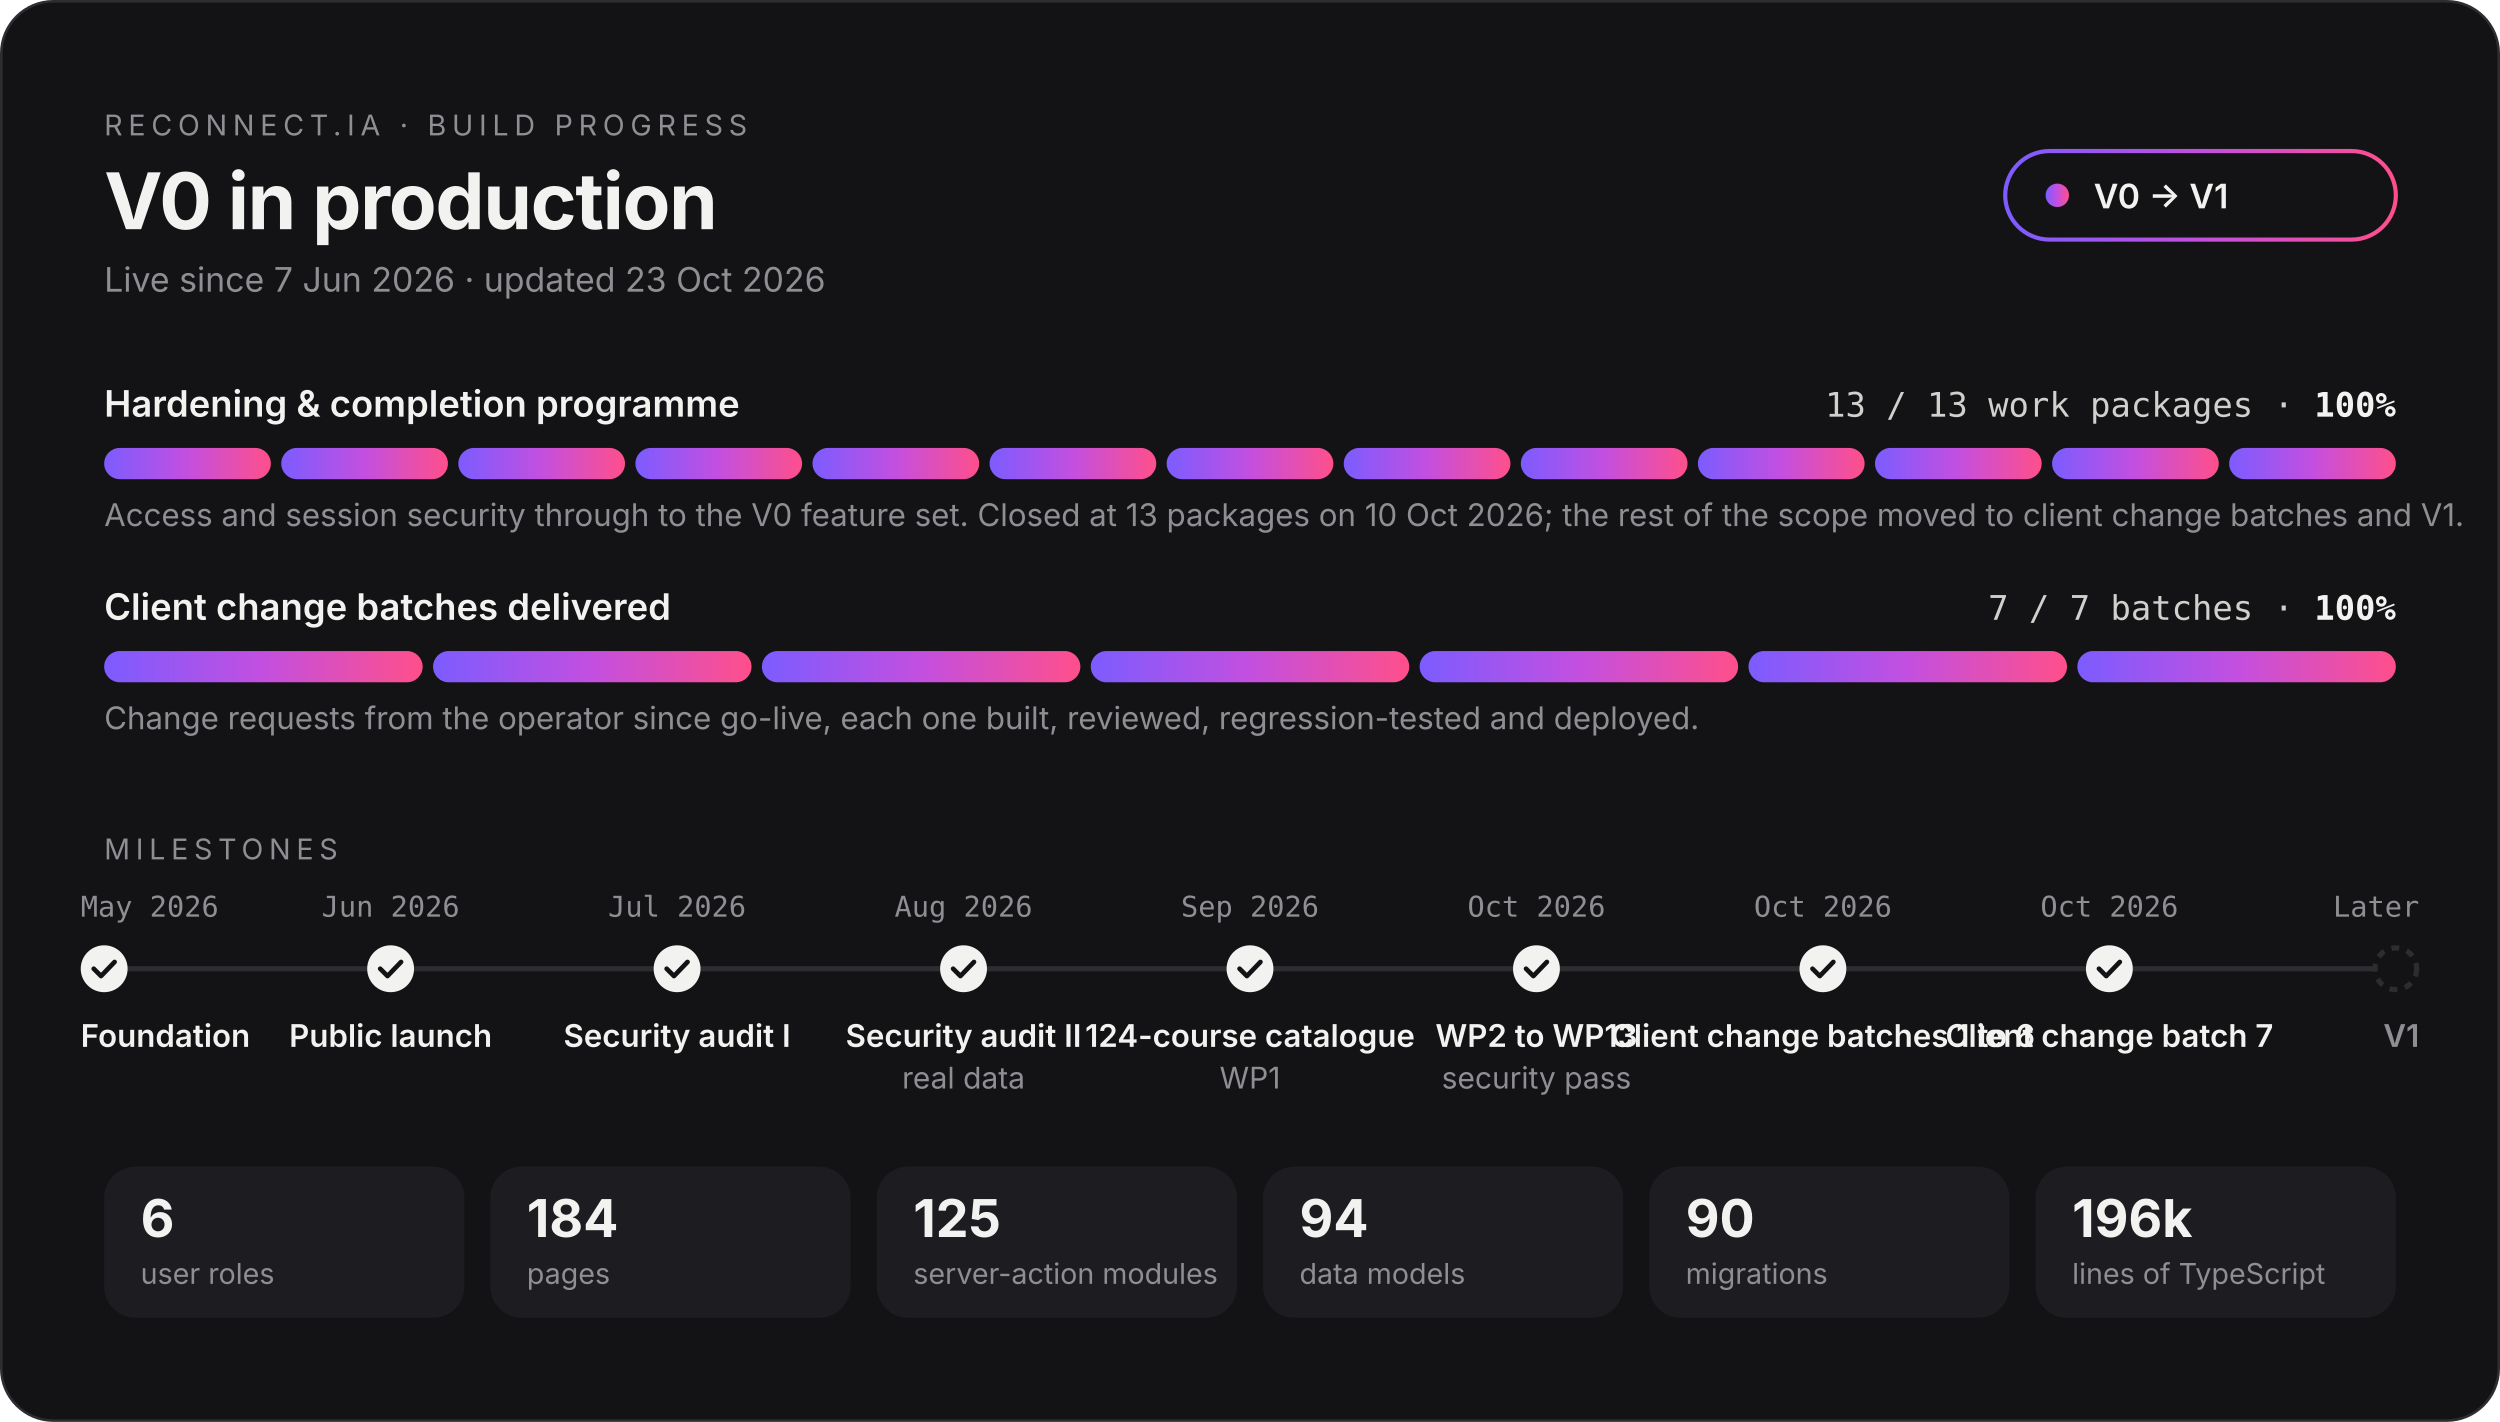
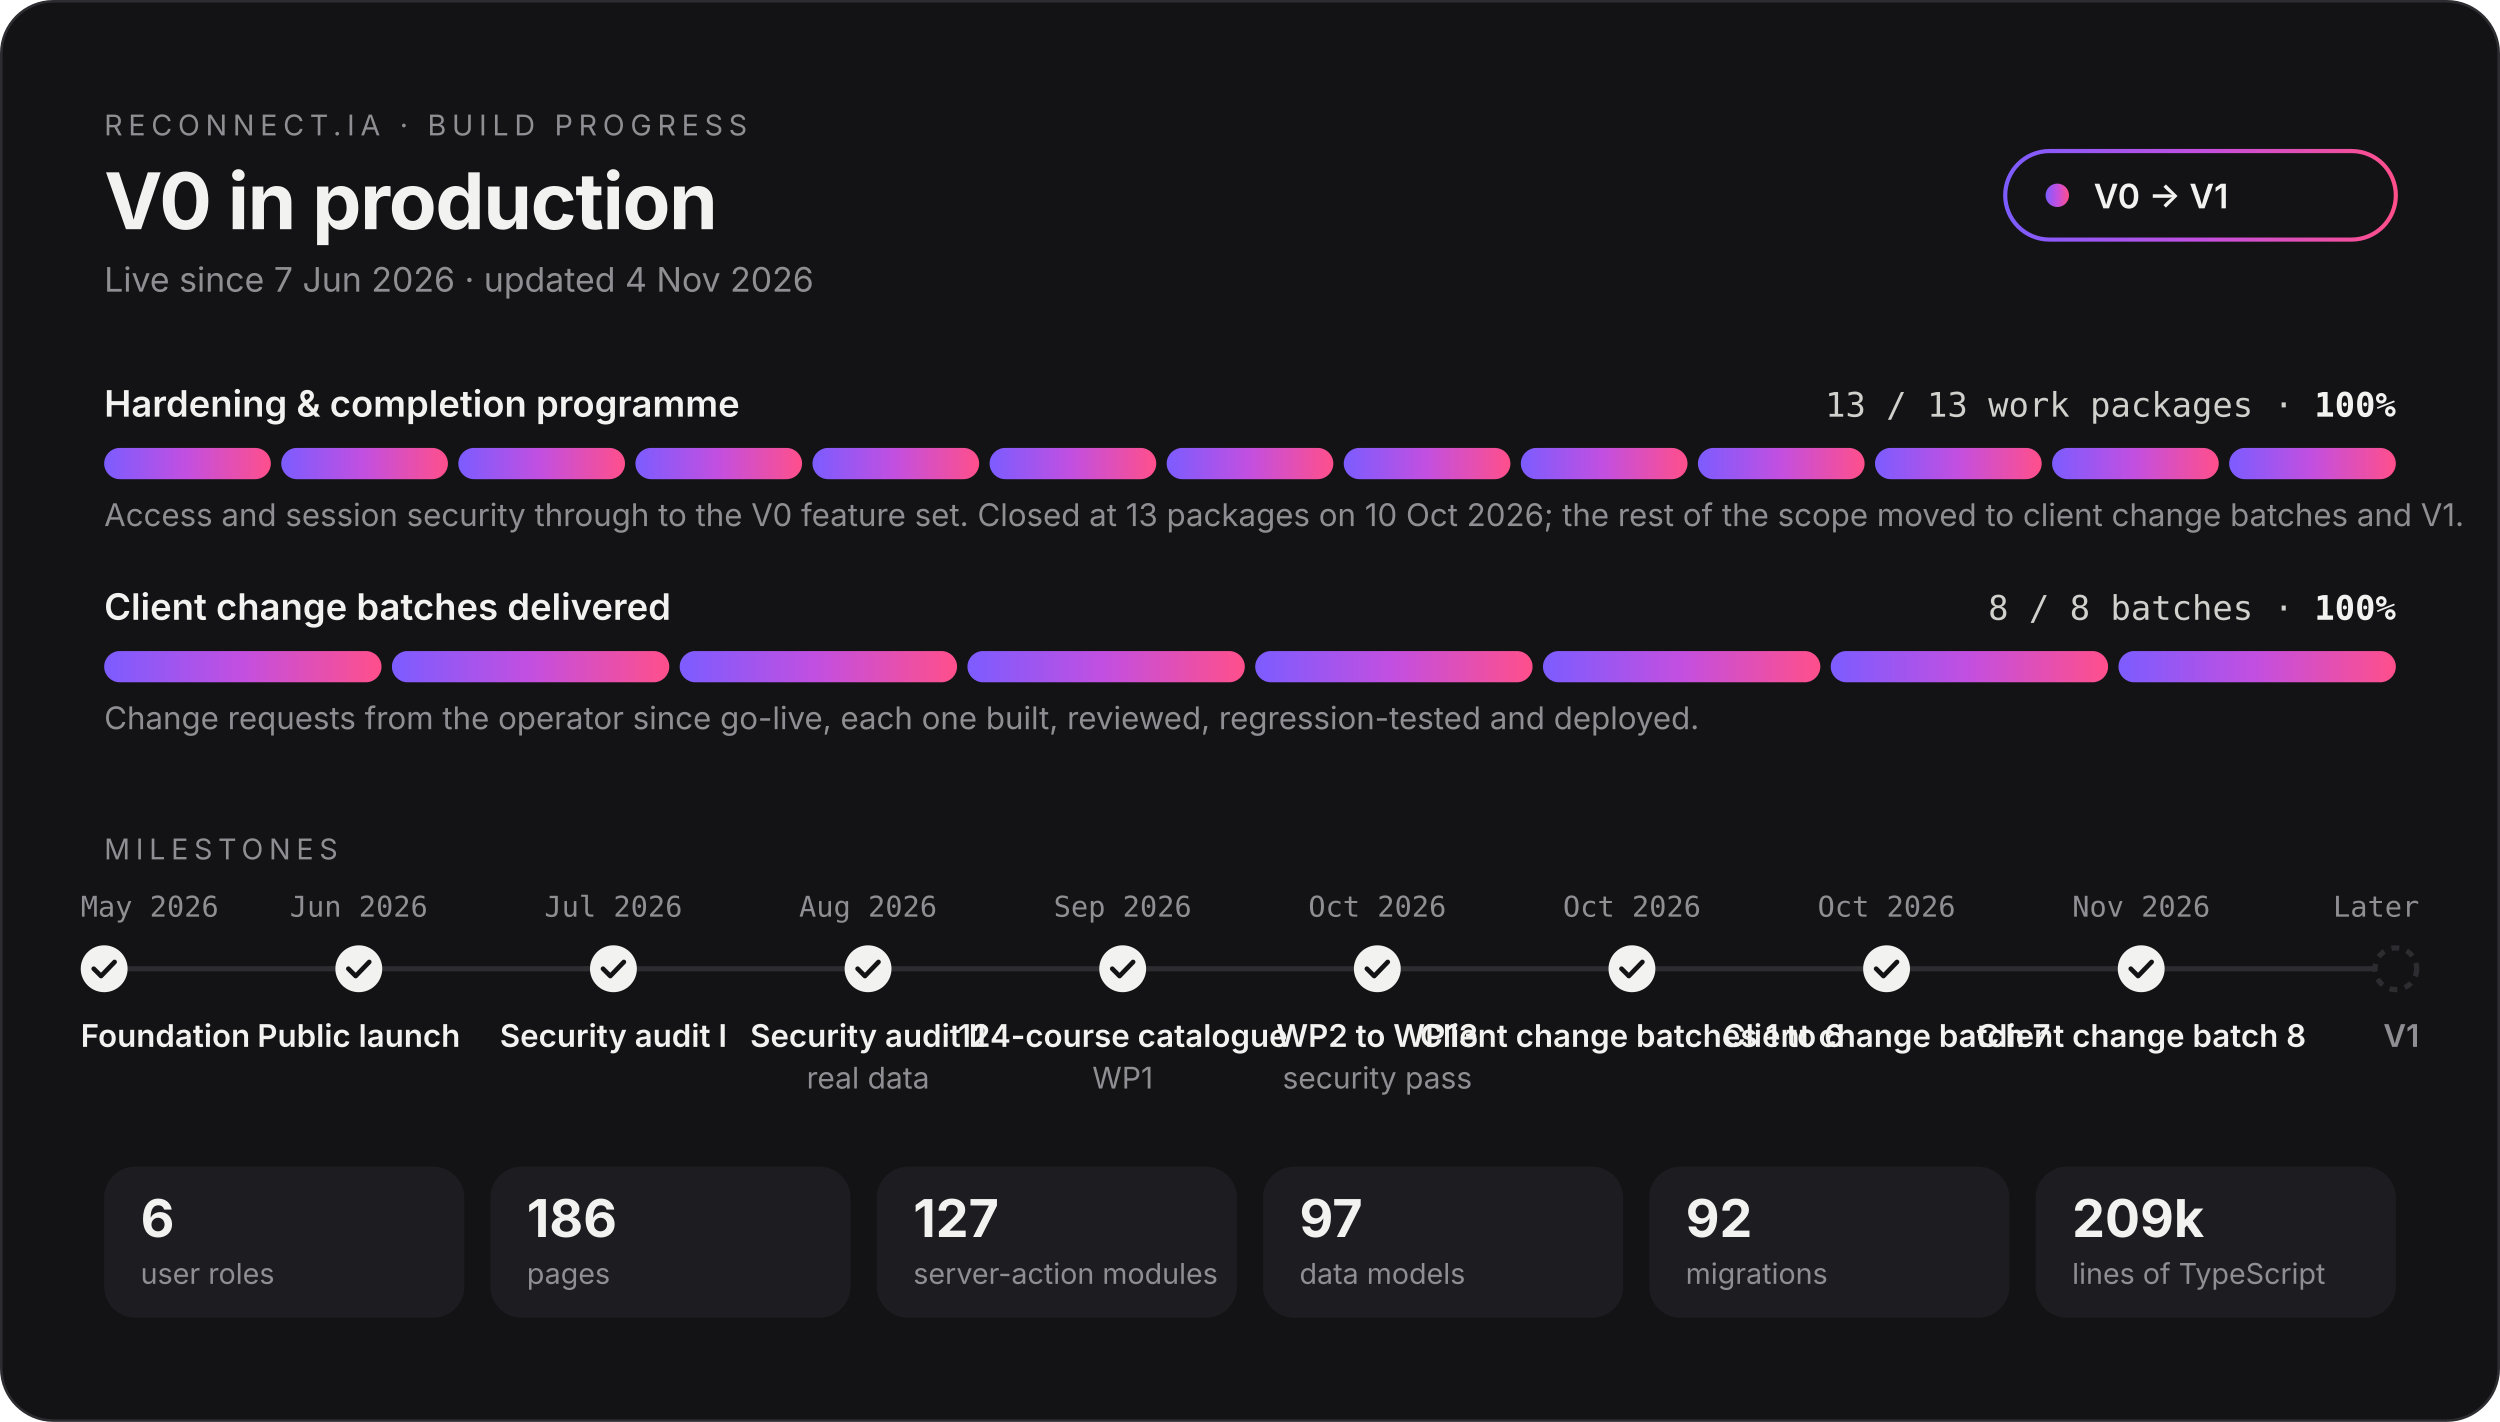
<svg xmlns="http://www.w3.org/2000/svg" width="960" height="546" viewBox="0 0 960 546" role="img" aria-label="Reconnect.iA build progress">
  <defs>
    <linearGradient id="gD" x1="0" x2="1" y1="0" y2="0">
      <stop offset="0" stop-color="#7C5CFF" />
      <stop offset="0.5" stop-color="#C34FE0" />
      <stop offset="1" stop-color="#FF4F8B" />
    </linearGradient>
  </defs>
  <rect x="0.5" y="0.5" width="959" height="545" rx="20" fill="#131316" stroke="#2C2C31" />
  <text x="40" y="52" font-family="Inter, -apple-system, 'Segoe UI', Helvetica, Arial, sans-serif" font-size="11" letter-spacing="2.2" fill="#8E8E93">RECONNECT.IA · BUILD PROGRESS</text>
  <text x="40" y="88" font-family="Inter, -apple-system, 'Segoe UI', Helvetica, Arial, sans-serif" font-size="30" font-weight="700" letter-spacing="-0.5" fill="#F2F2F0">V0 in production</text>
-   <text x="40" y="112" font-family="Inter, -apple-system, 'Segoe UI', Helvetica, Arial, sans-serif" font-size="13" fill="#8E8E93">Live since 7 Jun 2026 · updated 23 Oct 2026</text>
+   <text x="40" y="112" font-family="Inter, -apple-system, 'Segoe UI', Helvetica, Arial, sans-serif" font-size="13" fill="#8E8E93">Live since 7 Jun 2026 · updated 4 Nov 2026</text>
  <rect x="770" y="58" width="150" height="34" rx="17" fill="none" stroke="url(#gD)" stroke-width="1.6" />
  <circle cx="790" cy="75" r="4.5" fill="url(#gD)">
    <animate attributeName="opacity" values="1;.35;1" dur="2.4s" repeatCount="indefinite" />
  </circle>
  <text x="804" y="80" font-family="Inter, -apple-system, 'Segoe UI', Helvetica, Arial, sans-serif" font-size="13" font-weight="600" fill="#F2F2F0">V0 → V1</text>
  <text x="40" y="160" font-family="Inter, -apple-system, 'Segoe UI', Helvetica, Arial, sans-serif" font-size="14" font-weight="600" fill="#F2F2F0">Hardening &amp; completion programme</text>
  <text x="920" y="160" text-anchor="end" font-family="'JetBrains Mono', ui-monospace, SFMono-Regular, Consolas, monospace" font-size="13" fill="#D0D0CC">13 / 13 work packages · <tspan font-weight="700" fill="#F2F2F0">100%</tspan>
  </text>
  <rect x="40.00" y="172" width="64.00" height="12" rx="6" fill="url(#gD)" />
  <rect x="108.00" y="172" width="64.00" height="12" rx="6" fill="url(#gD)" />
  <rect x="176.00" y="172" width="64.00" height="12" rx="6" fill="url(#gD)" />
  <rect x="244.00" y="172" width="64.00" height="12" rx="6" fill="url(#gD)" />
  <rect x="312.00" y="172" width="64.00" height="12" rx="6" fill="url(#gD)" />
  <rect x="380.00" y="172" width="64.00" height="12" rx="6" fill="url(#gD)" />
  <rect x="448.00" y="172" width="64.00" height="12" rx="6" fill="url(#gD)" />
  <rect x="516.00" y="172" width="64.00" height="12" rx="6" fill="url(#gD)" />
  <rect x="584.00" y="172" width="64.00" height="12" rx="6" fill="url(#gD)" />
  <rect x="652.00" y="172" width="64.00" height="12" rx="6" fill="url(#gD)" />
  <rect x="720.00" y="172" width="64.00" height="12" rx="6" fill="url(#gD)" />
  <rect x="788.00" y="172" width="64.00" height="12" rx="6" fill="url(#gD)" />
  <rect x="856.00" y="172" width="64.00" height="12" rx="6" fill="url(#gD)" />
  <text x="40" y="202" font-family="Inter, -apple-system, 'Segoe UI', Helvetica, Arial, sans-serif" font-size="12" fill="#8E8E93">Access and session security through to the V0 feature set. Closed at 13 packages on 10 Oct 2026; the rest of the scope moved to client change batches and V1.</text>
  <text x="40" y="238" font-family="Inter, -apple-system, 'Segoe UI', Helvetica, Arial, sans-serif" font-size="14" font-weight="600" fill="#F2F2F0">Client change batches delivered</text>
-   <text x="920" y="238" text-anchor="end" font-family="'JetBrains Mono', ui-monospace, SFMono-Regular, Consolas, monospace" font-size="13" fill="#D0D0CC">7 / 7 batches · <tspan font-weight="700" fill="#F2F2F0">100%</tspan>
+   <text x="920" y="238" text-anchor="end" font-family="'JetBrains Mono', ui-monospace, SFMono-Regular, Consolas, monospace" font-size="13" fill="#D0D0CC">8 / 8 batches · <tspan font-weight="700" fill="#F2F2F0">100%</tspan>
  </text>
-   <rect x="40.00" y="250" width="122.29" height="12" rx="6" fill="url(#gD)" />
-   <rect x="166.29" y="250" width="122.29" height="12" rx="6" fill="url(#gD)" />
-   <rect x="292.57" y="250" width="122.29" height="12" rx="6" fill="url(#gD)" />
-   <rect x="418.86" y="250" width="122.29" height="12" rx="6" fill="url(#gD)" />
-   <rect x="545.14" y="250" width="122.29" height="12" rx="6" fill="url(#gD)" />
-   <rect x="671.43" y="250" width="122.29" height="12" rx="6" fill="url(#gD)" />
-   <rect x="797.71" y="250" width="122.29" height="12" rx="6" fill="url(#gD)" />
+   <rect x="40.00" y="250" width="106.50" height="12" rx="6" fill="url(#gD)" />
+   <rect x="150.50" y="250" width="106.50" height="12" rx="6" fill="url(#gD)" />
+   <rect x="261.00" y="250" width="106.50" height="12" rx="6" fill="url(#gD)" />
+   <rect x="371.50" y="250" width="106.50" height="12" rx="6" fill="url(#gD)" />
+   <rect x="482.00" y="250" width="106.50" height="12" rx="6" fill="url(#gD)" />
+   <rect x="592.50" y="250" width="106.50" height="12" rx="6" fill="url(#gD)" />
+   <rect x="703.00" y="250" width="106.50" height="12" rx="6" fill="url(#gD)" />
+   <rect x="813.50" y="250" width="106.50" height="12" rx="6" fill="url(#gD)" />
  <text x="40" y="280" font-family="Inter, -apple-system, 'Segoe UI', Helvetica, Arial, sans-serif" font-size="12" fill="#8E8E93">Change requests from the operator since go-live, each one built, reviewed, regression-tested and deployed.</text>
  <text x="40" y="330" font-family="Inter, -apple-system, 'Segoe UI', Helvetica, Arial, sans-serif" font-size="11" letter-spacing="2.2" fill="#8E8E93">MILESTONES</text>
  <line x1="40" y1="372" x2="920" y2="372" stroke="#2C2C31" stroke-width="2" />
-   <line x1="40" y1="372" x2="810" y2="372" stroke="url(#gD)" stroke-width="3" />
+   <line x1="40" y1="372" x2="822.222" y2="372" stroke="url(#gD)" stroke-width="3" />
  <text x="31" y="352" text-anchor="start" font-family="'JetBrains Mono', ui-monospace, SFMono-Regular, Consolas, monospace" font-size="11" fill="#8E8E93">May 2026</text>
  <circle cx="40" cy="372" r="9" fill="#F2F2F0" />
  <path d="M36 372 l2.8 2.8 l5.2 -5.4" fill="none" stroke="#131316" stroke-width="1.8" stroke-linecap="round" stroke-linejoin="round" />
  <text x="31" y="402" text-anchor="start" font-family="Inter, -apple-system, 'Segoe UI', Helvetica, Arial, sans-serif" font-size="12" font-weight="600" fill="#F2F2F0">Foundation</text>
-   <text x="150" y="352" text-anchor="middle" font-family="'JetBrains Mono', ui-monospace, SFMono-Regular, Consolas, monospace" font-size="11" fill="#8E8E93">Jun 2026</text>
-   <circle cx="150" cy="372" r="9" fill="#F2F2F0" />
-   <path d="M146 372 l2.8 2.8 l5.2 -5.4" fill="none" stroke="#131316" stroke-width="1.8" stroke-linecap="round" stroke-linejoin="round" />
-   <text x="150" y="402" text-anchor="middle" font-family="Inter, -apple-system, 'Segoe UI', Helvetica, Arial, sans-serif" font-size="12" font-weight="600" fill="#F2F2F0">Public launch</text>
-   <text x="260" y="352" text-anchor="middle" font-family="'JetBrains Mono', ui-monospace, SFMono-Regular, Consolas, monospace" font-size="11" fill="#8E8E93">Jul 2026</text>
-   <circle cx="260" cy="372" r="9" fill="#F2F2F0" />
-   <path d="M256 372 l2.8 2.8 l5.2 -5.4" fill="none" stroke="#131316" stroke-width="1.8" stroke-linecap="round" stroke-linejoin="round" />
-   <text x="260" y="402" text-anchor="middle" font-family="Inter, -apple-system, 'Segoe UI', Helvetica, Arial, sans-serif" font-size="12" font-weight="600" fill="#F2F2F0">Security audit I</text>
-   <text x="370" y="352" text-anchor="middle" font-family="'JetBrains Mono', ui-monospace, SFMono-Regular, Consolas, monospace" font-size="11" fill="#8E8E93">Aug 2026</text>
-   <circle cx="370" cy="372" r="9" fill="#F2F2F0" />
-   <path d="M366 372 l2.8 2.8 l5.2 -5.4" fill="none" stroke="#131316" stroke-width="1.8" stroke-linecap="round" stroke-linejoin="round" />
-   <text x="370" y="402" text-anchor="middle" font-family="Inter, -apple-system, 'Segoe UI', Helvetica, Arial, sans-serif" font-size="12" font-weight="600" fill="#F2F2F0">Security audit II</text>
-   <text x="370" y="418" text-anchor="middle" font-family="Inter, -apple-system, 'Segoe UI', Helvetica, Arial, sans-serif" font-size="11.5" fill="#8E8E93">real data</text>
-   <text x="480" y="352" text-anchor="middle" font-family="'JetBrains Mono', ui-monospace, SFMono-Regular, Consolas, monospace" font-size="11" fill="#8E8E93">Sep 2026</text>
-   <circle cx="480" cy="372" r="9" fill="#F2F2F0" />
-   <path d="M476 372 l2.8 2.8 l5.2 -5.4" fill="none" stroke="#131316" stroke-width="1.8" stroke-linecap="round" stroke-linejoin="round" />
-   <text x="480" y="402" text-anchor="middle" font-family="Inter, -apple-system, 'Segoe UI', Helvetica, Arial, sans-serif" font-size="12" font-weight="600" fill="#F2F2F0">124-course catalogue</text>
-   <text x="480" y="418" text-anchor="middle" font-family="Inter, -apple-system, 'Segoe UI', Helvetica, Arial, sans-serif" font-size="11.5" fill="#8E8E93">WP1</text>
-   <text x="590" y="352" text-anchor="middle" font-family="'JetBrains Mono', ui-monospace, SFMono-Regular, Consolas, monospace" font-size="11" fill="#8E8E93">Oct 2026</text>
-   <circle cx="590" cy="372" r="9" fill="#F2F2F0" />
-   <path d="M586 372 l2.8 2.8 l5.2 -5.4" fill="none" stroke="#131316" stroke-width="1.8" stroke-linecap="round" stroke-linejoin="round" />
-   <text x="590" y="402" text-anchor="middle" font-family="Inter, -apple-system, 'Segoe UI', Helvetica, Arial, sans-serif" font-size="12" font-weight="600" fill="#F2F2F0">WP2 to WP13</text>
-   <text x="590" y="418" text-anchor="middle" font-family="Inter, -apple-system, 'Segoe UI', Helvetica, Arial, sans-serif" font-size="11.5" fill="#8E8E93">security pass</text>
-   <text x="700" y="352" text-anchor="middle" font-family="'JetBrains Mono', ui-monospace, SFMono-Regular, Consolas, monospace" font-size="11" fill="#8E8E93">Oct 2026</text>
-   <circle cx="700" cy="372" r="9" fill="#F2F2F0" />
-   <path d="M696 372 l2.8 2.8 l5.2 -5.4" fill="none" stroke="#131316" stroke-width="1.8" stroke-linecap="round" stroke-linejoin="round" />
-   <text x="700" y="402" text-anchor="middle" font-family="Inter, -apple-system, 'Segoe UI', Helvetica, Arial, sans-serif" font-size="12" font-weight="600" fill="#F2F2F0">Client change batches 1 to 6</text>
-   <text x="810" y="352" text-anchor="middle" font-family="'JetBrains Mono', ui-monospace, SFMono-Regular, Consolas, monospace" font-size="11" fill="#8E8E93">Oct 2026</text>
-   <circle cx="810" cy="372" r="9" fill="#F2F2F0" />
-   <path d="M806 372 l2.8 2.8 l5.2 -5.4" fill="none" stroke="#131316" stroke-width="1.8" stroke-linecap="round" stroke-linejoin="round" />
-   <text x="810" y="402" text-anchor="middle" font-family="Inter, -apple-system, 'Segoe UI', Helvetica, Arial, sans-serif" font-size="12" font-weight="600" fill="#F2F2F0">Client change batch 7</text>
+   <text x="137.778" y="352" text-anchor="middle" font-family="'JetBrains Mono', ui-monospace, SFMono-Regular, Consolas, monospace" font-size="11" fill="#8E8E93">Jun 2026</text>
+   <circle cx="137.778" cy="372" r="9" fill="#F2F2F0" />
+   <path d="M133.778 372 l2.8 2.8 l5.2 -5.4" fill="none" stroke="#131316" stroke-width="1.8" stroke-linecap="round" stroke-linejoin="round" />
+   <text x="137.778" y="402" text-anchor="middle" font-family="Inter, -apple-system, 'Segoe UI', Helvetica, Arial, sans-serif" font-size="12" font-weight="600" fill="#F2F2F0">Public launch</text>
+   <text x="235.556" y="352" text-anchor="middle" font-family="'JetBrains Mono', ui-monospace, SFMono-Regular, Consolas, monospace" font-size="11" fill="#8E8E93">Jul 2026</text>
+   <circle cx="235.556" cy="372" r="9" fill="#F2F2F0" />
+   <path d="M231.556 372 l2.8 2.8 l5.2 -5.4" fill="none" stroke="#131316" stroke-width="1.8" stroke-linecap="round" stroke-linejoin="round" />
+   <text x="235.556" y="402" text-anchor="middle" font-family="Inter, -apple-system, 'Segoe UI', Helvetica, Arial, sans-serif" font-size="12" font-weight="600" fill="#F2F2F0">Security audit I</text>
+   <text x="333.333" y="352" text-anchor="middle" font-family="'JetBrains Mono', ui-monospace, SFMono-Regular, Consolas, monospace" font-size="11" fill="#8E8E93">Aug 2026</text>
+   <circle cx="333.333" cy="372" r="9" fill="#F2F2F0" />
+   <path d="M329.333 372 l2.8 2.8 l5.2 -5.4" fill="none" stroke="#131316" stroke-width="1.8" stroke-linecap="round" stroke-linejoin="round" />
+   <text x="333.333" y="402" text-anchor="middle" font-family="Inter, -apple-system, 'Segoe UI', Helvetica, Arial, sans-serif" font-size="12" font-weight="600" fill="#F2F2F0">Security audit II</text>
+   <text x="333.333" y="418" text-anchor="middle" font-family="Inter, -apple-system, 'Segoe UI', Helvetica, Arial, sans-serif" font-size="11.5" fill="#8E8E93">real data</text>
+   <text x="431.111" y="352" text-anchor="middle" font-family="'JetBrains Mono', ui-monospace, SFMono-Regular, Consolas, monospace" font-size="11" fill="#8E8E93">Sep 2026</text>
+   <circle cx="431.111" cy="372" r="9" fill="#F2F2F0" />
+   <path d="M427.111 372 l2.8 2.8 l5.2 -5.4" fill="none" stroke="#131316" stroke-width="1.8" stroke-linecap="round" stroke-linejoin="round" />
+   <text x="431.111" y="402" text-anchor="middle" font-family="Inter, -apple-system, 'Segoe UI', Helvetica, Arial, sans-serif" font-size="12" font-weight="600" fill="#F2F2F0">124-course catalogue</text>
+   <text x="431.111" y="418" text-anchor="middle" font-family="Inter, -apple-system, 'Segoe UI', Helvetica, Arial, sans-serif" font-size="11.5" fill="#8E8E93">WP1</text>
+   <text x="528.889" y="352" text-anchor="middle" font-family="'JetBrains Mono', ui-monospace, SFMono-Regular, Consolas, monospace" font-size="11" fill="#8E8E93">Oct 2026</text>
+   <circle cx="528.889" cy="372" r="9" fill="#F2F2F0" />
+   <path d="M524.889 372 l2.8 2.8 l5.2 -5.4" fill="none" stroke="#131316" stroke-width="1.8" stroke-linecap="round" stroke-linejoin="round" />
+   <text x="528.889" y="402" text-anchor="middle" font-family="Inter, -apple-system, 'Segoe UI', Helvetica, Arial, sans-serif" font-size="12" font-weight="600" fill="#F2F2F0">WP2 to WP13</text>
+   <text x="528.889" y="418" text-anchor="middle" font-family="Inter, -apple-system, 'Segoe UI', Helvetica, Arial, sans-serif" font-size="11.5" fill="#8E8E93">security pass</text>
+   <text x="626.667" y="352" text-anchor="middle" font-family="'JetBrains Mono', ui-monospace, SFMono-Regular, Consolas, monospace" font-size="11" fill="#8E8E93">Oct 2026</text>
+   <circle cx="626.667" cy="372" r="9" fill="#F2F2F0" />
+   <path d="M622.667 372 l2.8 2.8 l5.2 -5.4" fill="none" stroke="#131316" stroke-width="1.8" stroke-linecap="round" stroke-linejoin="round" />
+   <text x="626.667" y="402" text-anchor="middle" font-family="Inter, -apple-system, 'Segoe UI', Helvetica, Arial, sans-serif" font-size="12" font-weight="600" fill="#F2F2F0">Client change batches 1 to 6</text>
+   <text x="724.444" y="352" text-anchor="middle" font-family="'JetBrains Mono', ui-monospace, SFMono-Regular, Consolas, monospace" font-size="11" fill="#8E8E93">Oct 2026</text>
+   <circle cx="724.444" cy="372" r="9" fill="#F2F2F0" />
+   <path d="M720.444 372 l2.8 2.8 l5.2 -5.4" fill="none" stroke="#131316" stroke-width="1.8" stroke-linecap="round" stroke-linejoin="round" />
+   <text x="724.444" y="402" text-anchor="middle" font-family="Inter, -apple-system, 'Segoe UI', Helvetica, Arial, sans-serif" font-size="12" font-weight="600" fill="#F2F2F0">Client change batch 7</text>
+   <text x="822.222" y="352" text-anchor="middle" font-family="'JetBrains Mono', ui-monospace, SFMono-Regular, Consolas, monospace" font-size="11" fill="#8E8E93">Nov 2026</text>
+   <circle cx="822.222" cy="372" r="9" fill="#F2F2F0" />
+   <path d="M818.222 372 l2.8 2.8 l5.2 -5.4" fill="none" stroke="#131316" stroke-width="1.8" stroke-linecap="round" stroke-linejoin="round" />
+   <text x="822.222" y="402" text-anchor="middle" font-family="Inter, -apple-system, 'Segoe UI', Helvetica, Arial, sans-serif" font-size="12" font-weight="600" fill="#F2F2F0">Client change batch 8</text>
  <text x="929" y="352" text-anchor="end" font-family="'JetBrains Mono', ui-monospace, SFMono-Regular, Consolas, monospace" font-size="11" fill="#8E8E93">Later</text>
  <circle cx="920" cy="372" r="8" fill="#131316" stroke="#2C2C31" stroke-width="2" stroke-dasharray="3 3" />
  <text x="929" y="402" text-anchor="end" font-family="Inter, -apple-system, 'Segoe UI', Helvetica, Arial, sans-serif" font-size="12" font-weight="600" fill="#8E8E93">V1</text>
  <rect x="40.0" y="448" width="138.3" height="58" rx="12" fill="#1D1D21" />
  <text x="54.0" y="475" font-family="Inter, -apple-system, 'Segoe UI', Helvetica, Arial, sans-serif" font-size="20" font-weight="700" fill="#F2F2F0">6</text>
  <text x="54.0" y="493" font-family="Inter, -apple-system, 'Segoe UI', Helvetica, Arial, sans-serif" font-size="11" fill="#8E8E93">user roles</text>
  <rect x="188.3" y="448" width="138.3" height="58" rx="12" fill="#1D1D21" />
-   <text x="202.3" y="475" font-family="Inter, -apple-system, 'Segoe UI', Helvetica, Arial, sans-serif" font-size="20" font-weight="700" fill="#F2F2F0">184</text>
+   <text x="202.3" y="475" font-family="Inter, -apple-system, 'Segoe UI', Helvetica, Arial, sans-serif" font-size="20" font-weight="700" fill="#F2F2F0">186</text>
  <text x="202.3" y="493" font-family="Inter, -apple-system, 'Segoe UI', Helvetica, Arial, sans-serif" font-size="11" fill="#8E8E93">pages</text>
  <rect x="336.7" y="448" width="138.3" height="58" rx="12" fill="#1D1D21" />
-   <text x="350.7" y="475" font-family="Inter, -apple-system, 'Segoe UI', Helvetica, Arial, sans-serif" font-size="20" font-weight="700" fill="#F2F2F0">125</text>
+   <text x="350.7" y="475" font-family="Inter, -apple-system, 'Segoe UI', Helvetica, Arial, sans-serif" font-size="20" font-weight="700" fill="#F2F2F0">127</text>
  <text x="350.7" y="493" font-family="Inter, -apple-system, 'Segoe UI', Helvetica, Arial, sans-serif" font-size="11" fill="#8E8E93">server-action modules</text>
  <rect x="485.0" y="448" width="138.3" height="58" rx="12" fill="#1D1D21" />
-   <text x="499.0" y="475" font-family="Inter, -apple-system, 'Segoe UI', Helvetica, Arial, sans-serif" font-size="20" font-weight="700" fill="#F2F2F0">94</text>
+   <text x="499.0" y="475" font-family="Inter, -apple-system, 'Segoe UI', Helvetica, Arial, sans-serif" font-size="20" font-weight="700" fill="#F2F2F0">97</text>
  <text x="499.0" y="493" font-family="Inter, -apple-system, 'Segoe UI', Helvetica, Arial, sans-serif" font-size="11" fill="#8E8E93">data models</text>
  <rect x="633.3" y="448" width="138.3" height="58" rx="12" fill="#1D1D21" />
-   <text x="647.3" y="475" font-family="Inter, -apple-system, 'Segoe UI', Helvetica, Arial, sans-serif" font-size="20" font-weight="700" fill="#F2F2F0">90</text>
+   <text x="647.3" y="475" font-family="Inter, -apple-system, 'Segoe UI', Helvetica, Arial, sans-serif" font-size="20" font-weight="700" fill="#F2F2F0">92</text>
  <text x="647.3" y="493" font-family="Inter, -apple-system, 'Segoe UI', Helvetica, Arial, sans-serif" font-size="11" fill="#8E8E93">migrations</text>
  <rect x="781.7" y="448" width="138.3" height="58" rx="12" fill="#1D1D21" />
-   <text x="795.7" y="475" font-family="Inter, -apple-system, 'Segoe UI', Helvetica, Arial, sans-serif" font-size="20" font-weight="700" fill="#F2F2F0">196k</text>
+   <text x="795.7" y="475" font-family="Inter, -apple-system, 'Segoe UI', Helvetica, Arial, sans-serif" font-size="20" font-weight="700" fill="#F2F2F0">209k</text>
  <text x="795.7" y="493" font-family="Inter, -apple-system, 'Segoe UI', Helvetica, Arial, sans-serif" font-size="11" fill="#8E8E93">lines of TypeScript</text>
</svg>
